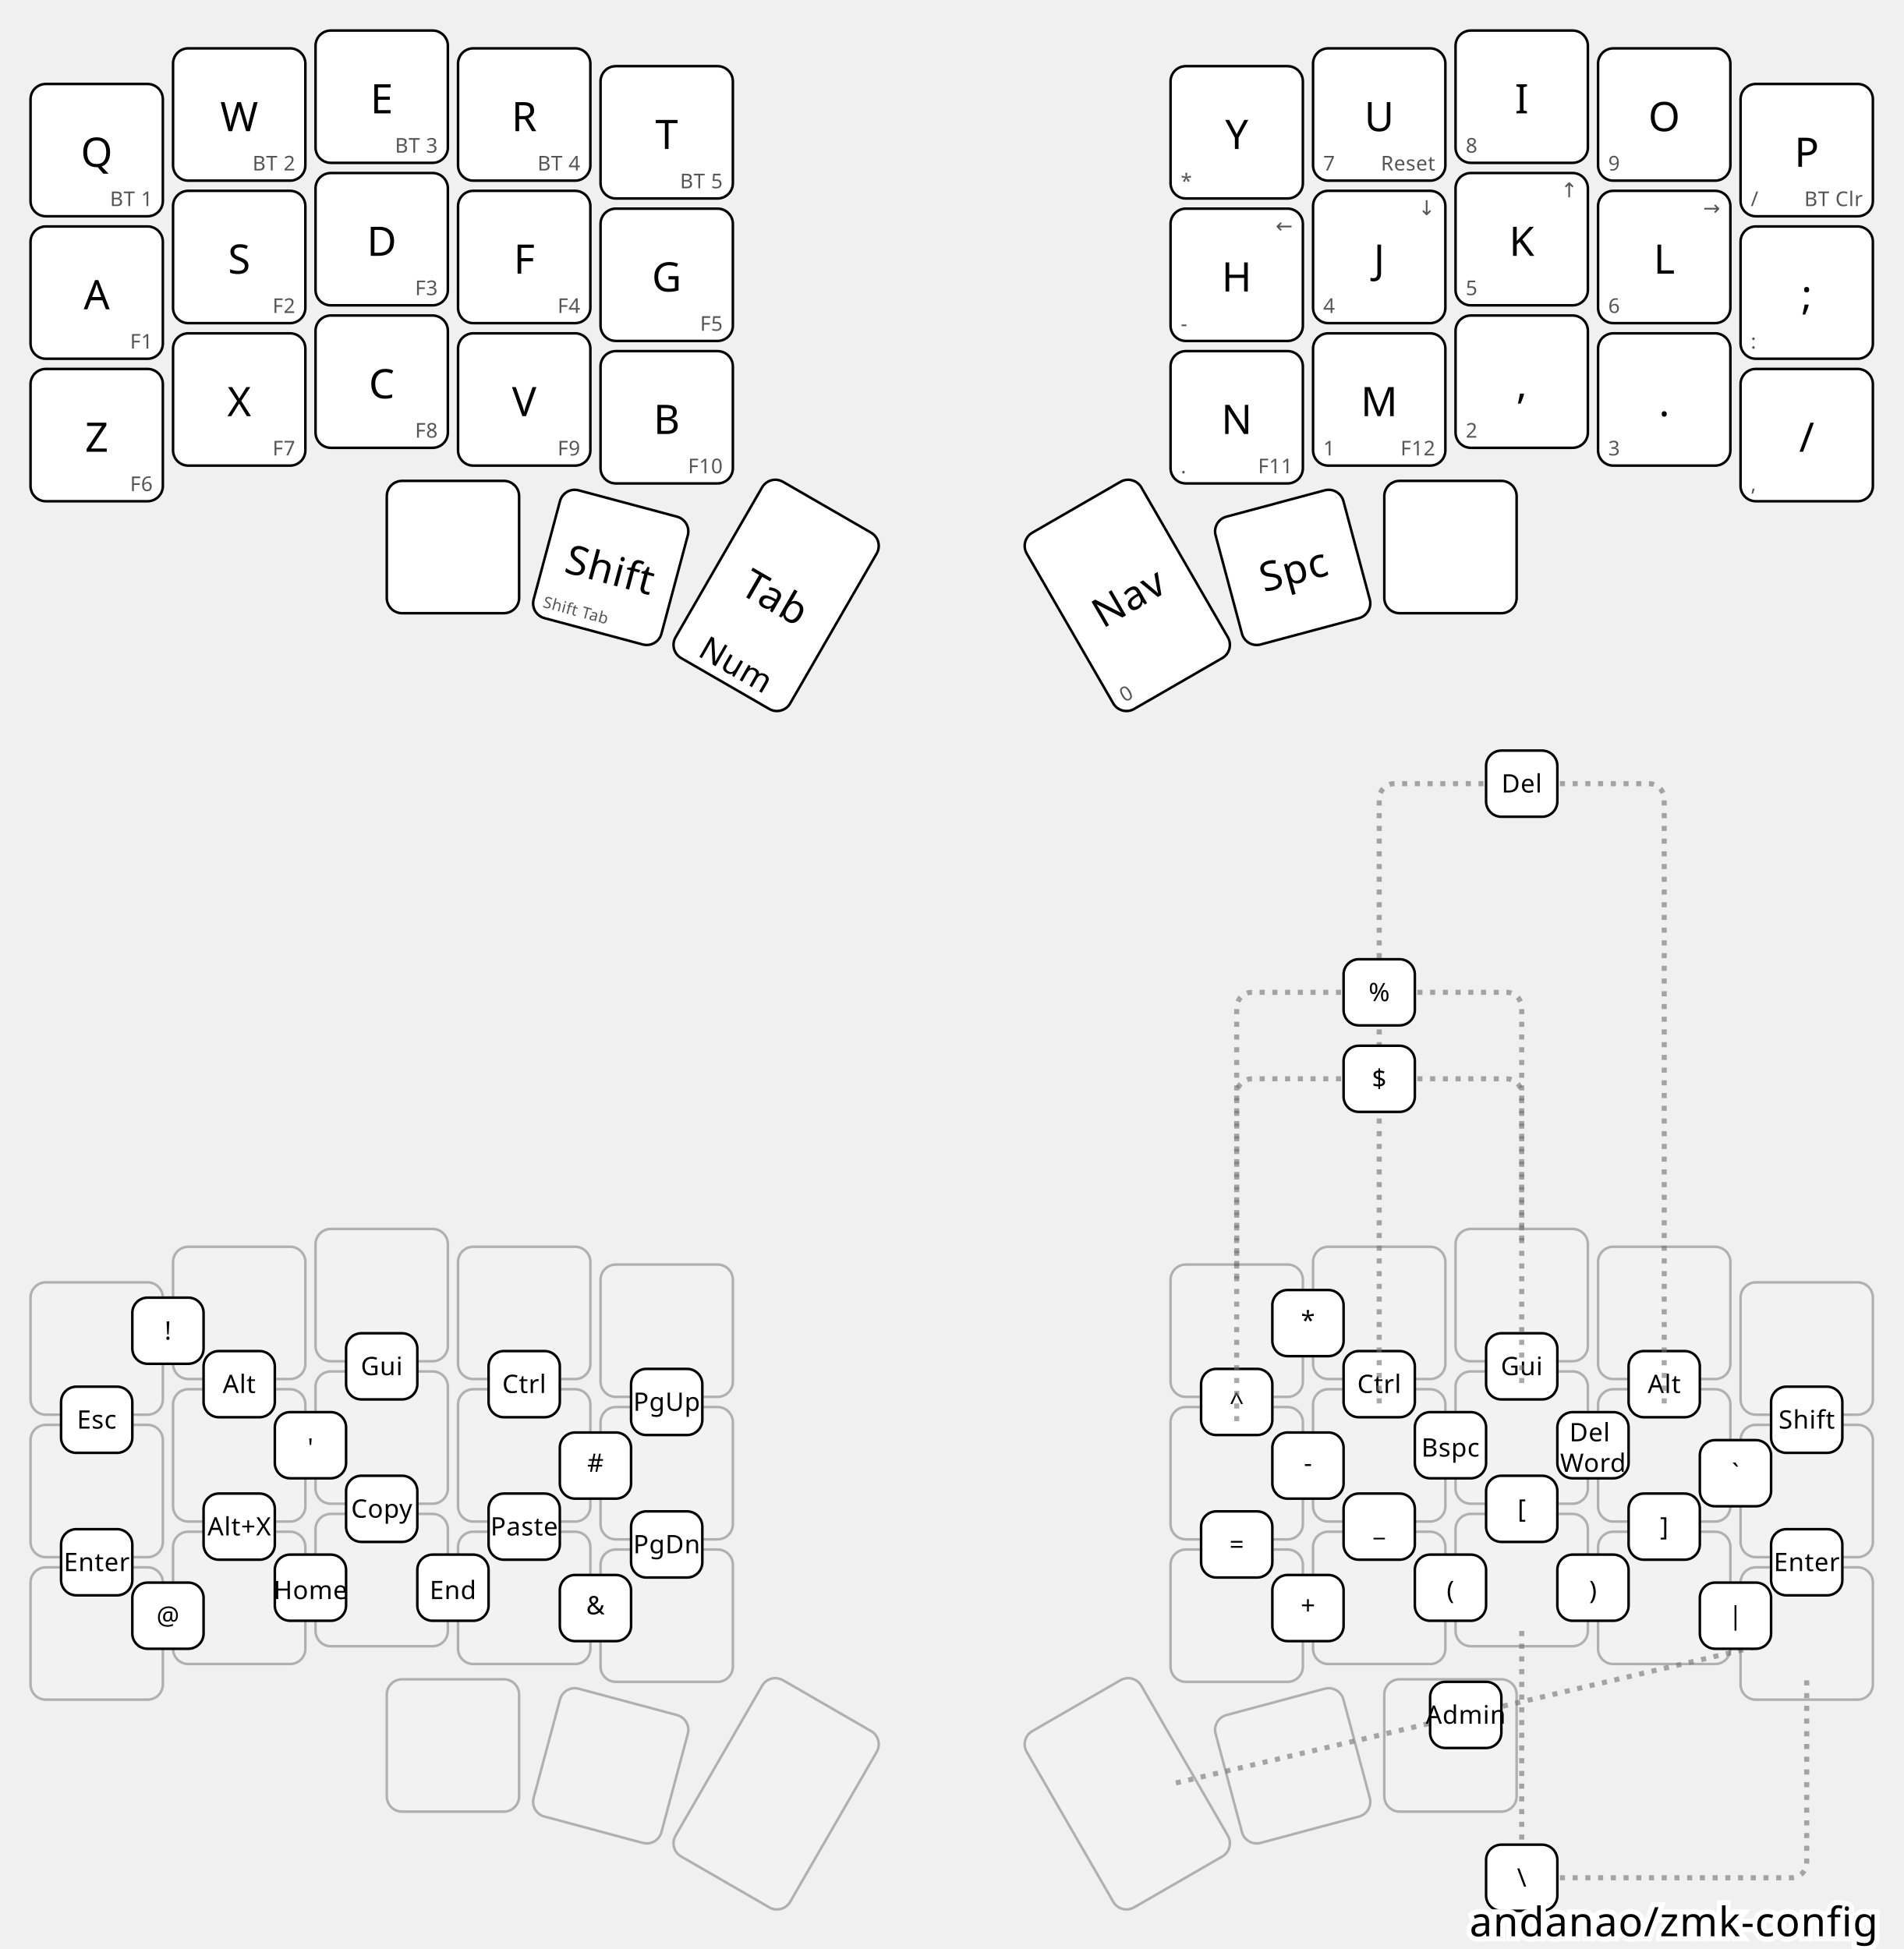
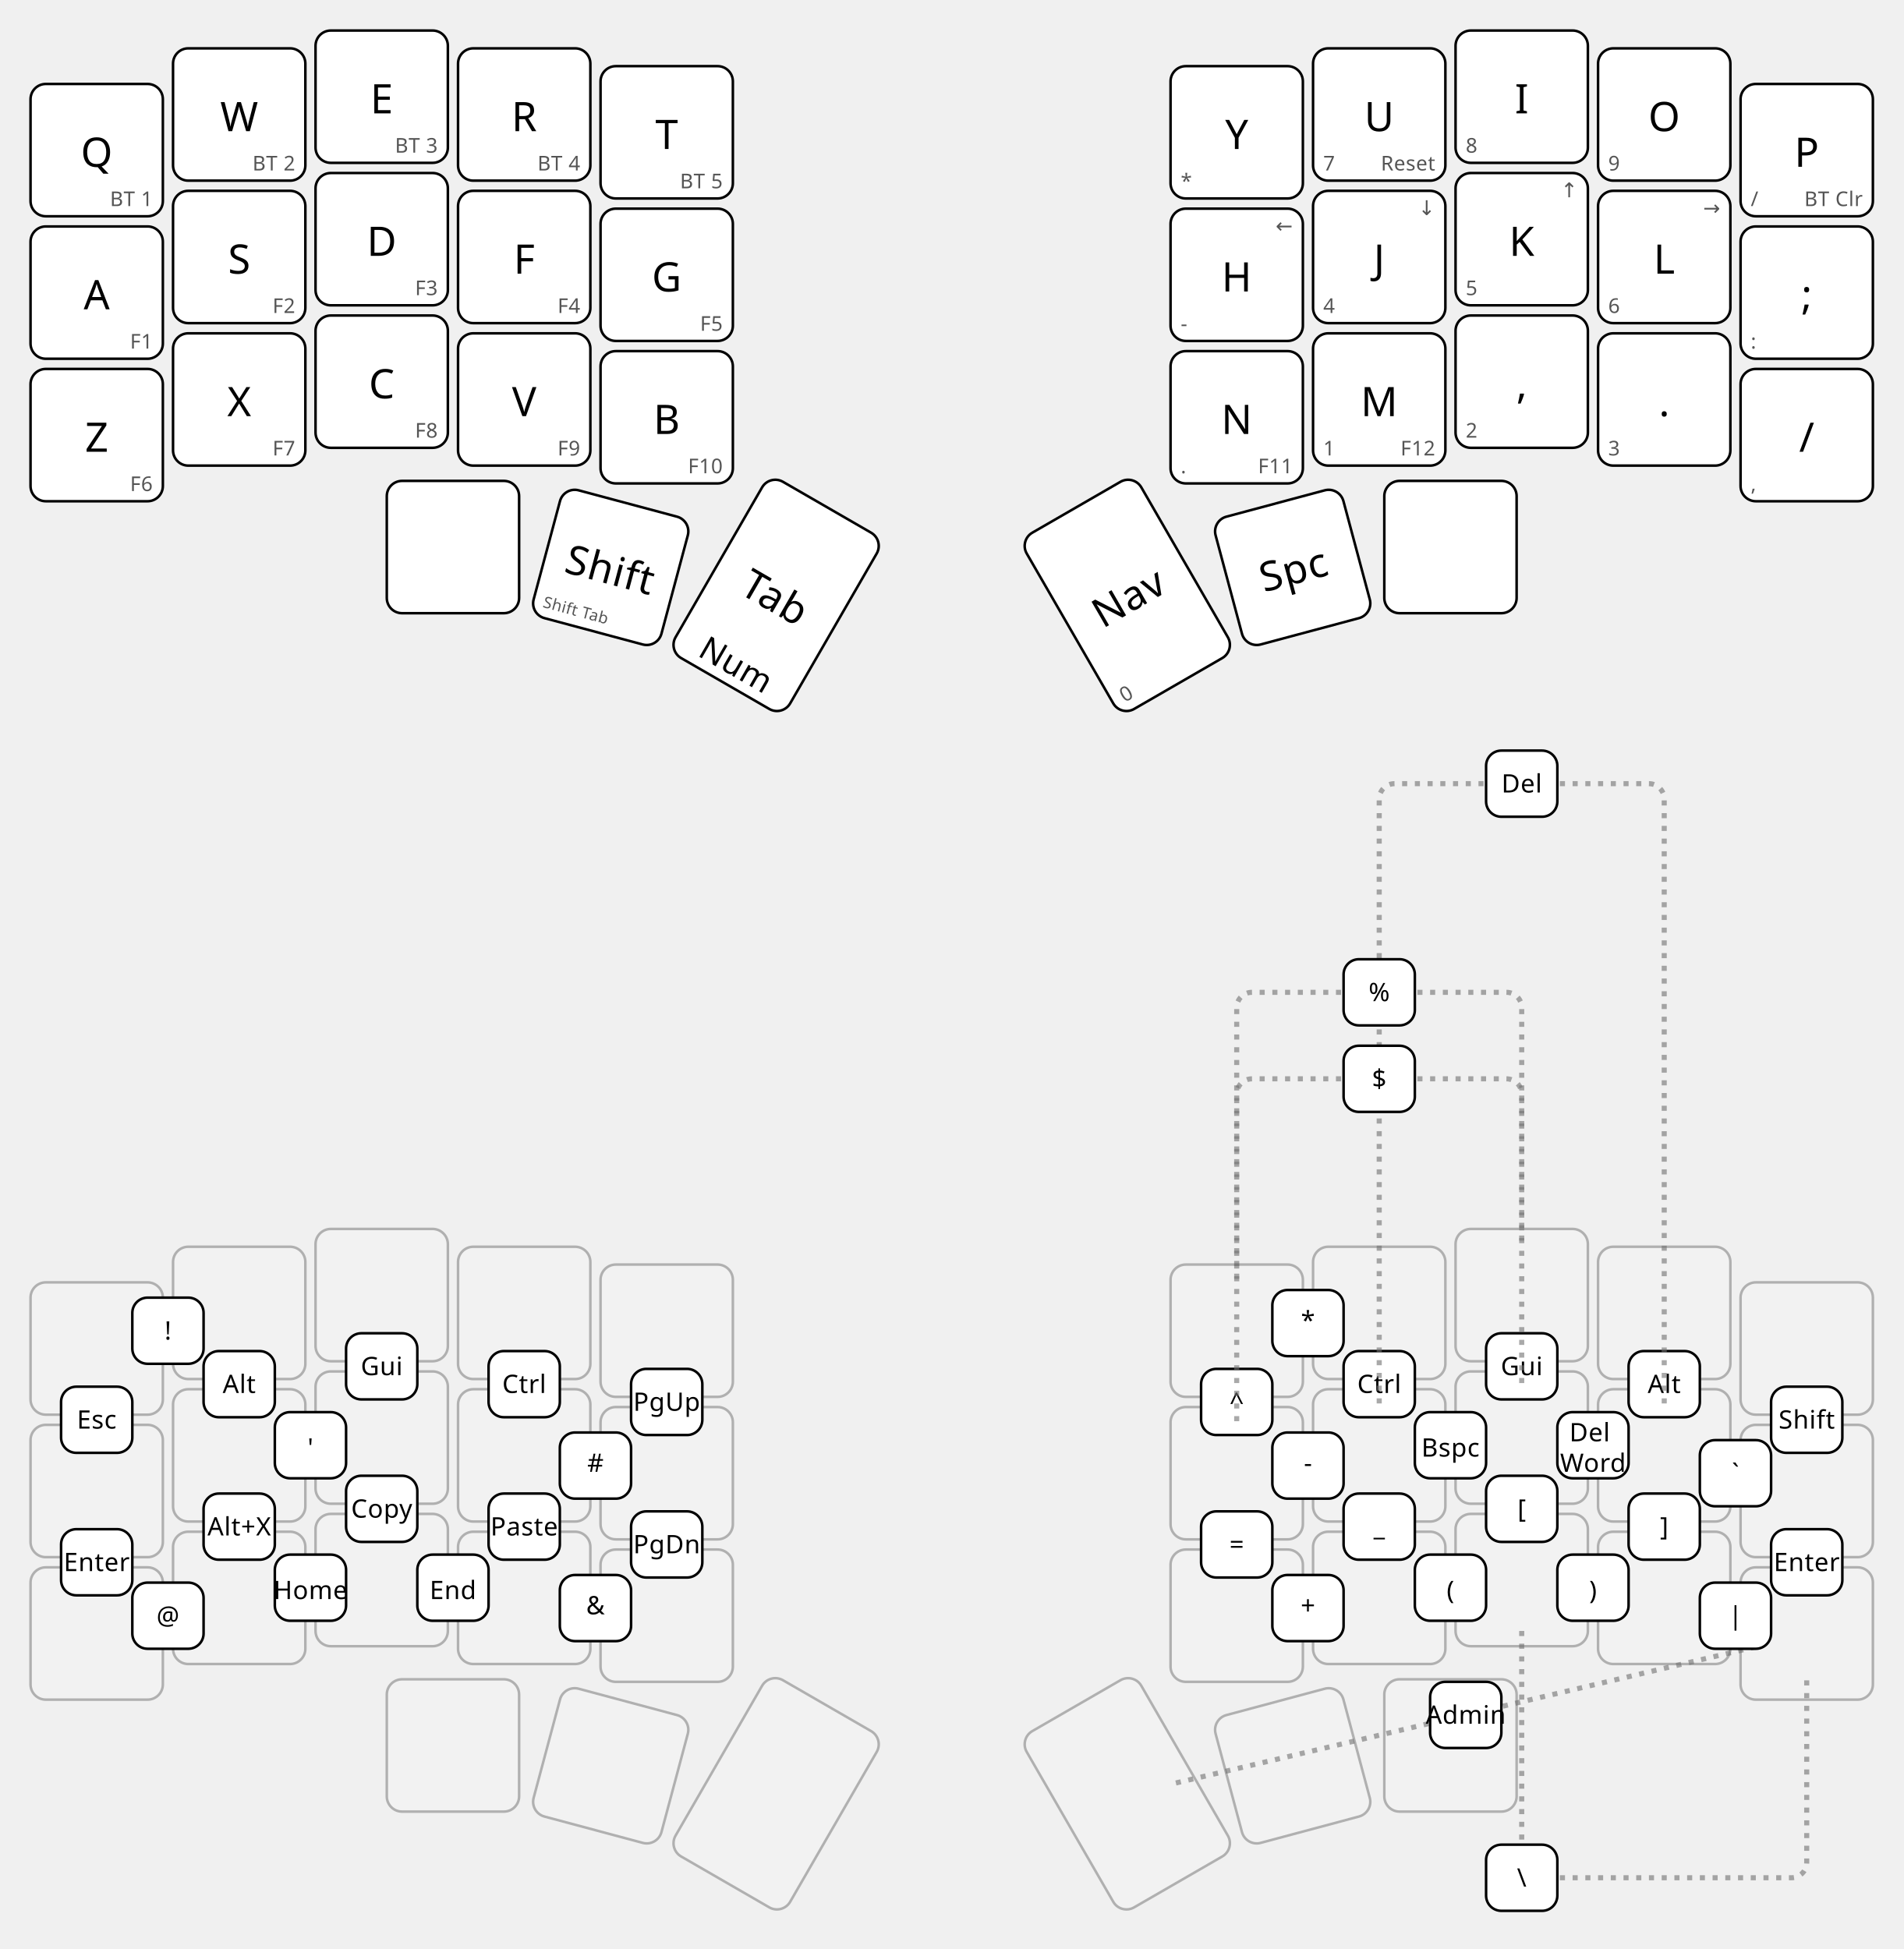
<svg xmlns="http://www.w3.org/2000/svg" xmlns:xlink="http://www.w3.org/1999/xlink" width="748" height="766" viewBox="0 0 748 766" class="keymap">
  <defs>/* start glyphs */
<svg id="mdi:play-pause">
      <svg id="mdi-play-pause" viewBox="0 0 24 24">
        <path d="M3,5V19L11,12M13,19H16V5H13M18,5V19H21V5" />
      </svg>
    </svg>
    <svg id="mdi:skip-backward">
      <svg id="mdi-skip-backward" viewBox="0 0 24 24">
        <path d="M20,5V19L13,12M6,5V19H4V5M13,5V19L6,12" />
      </svg>
    </svg>
    <svg id="mdi:skip-forward">
      <svg id="mdi-skip-forward" viewBox="0 0 24 24">
        <path d="M4,5V19L11,12M18,5V19H20V5M11,5V19L18,12" />
      </svg>
    </svg>
    <svg id="mdi:volume-high">
      <svg id="mdi-volume-high" viewBox="0 0 24 24">
        <path d="M14,3.23V5.29C16.89,6.15 19,8.83 19,12C19,15.17 16.89,17.84 14,18.7V20.77C18,19.86 21,16.28 21,12C21,7.72 18,4.14 14,3.23M16.5,12C16.5,10.23 15.5,8.71 14,7.97V16C15.5,15.29 16.5,13.76 16.5,12M3,9V15H7L12,20V4L7,9H3Z" />
      </svg>
    </svg>
    <svg id="mdi:volume-medium">
      <svg id="mdi-volume-medium" viewBox="0 0 24 24">
        <path d="M5,9V15H9L14,20V4L9,9M18.5,12C18.5,10.23 17.5,8.71 16,7.97V16C17.5,15.29 18.5,13.76 18.5,12Z" />
      </svg>
    </svg>
  </defs>/* end glyphs */
<style>/* Deliberately monochrome: black on white, with a white-on-black variant
   for browsers in dark mode.

   Colours are literal hex rather than CSS custom properties. librsvg --
   what Emacs and most non-browser SVG viewers render with -- does not
   implement var() and silently falls back to black, and it ignores @media,
   so it gets the light variant below. */

svg path { fill: inherit; }

svg.keymap {
    fill: #000;
    background-color: #fff;
    font-family: Calibri, system-ui, sans-serif;
    font-size: 16px;
    font-kerning: normal;
    text-rendering: optimizeLegibility;
}

/* Keys need an outline here. The palettes keymap-drawer ships rely on the
   key fill contrasting with a coloured page; white-on-white has none. */
rect.key, rect.combo, rect.combo-separate { fill: #fff; stroke: #000; stroke-width: 1; }
rect.held, rect.combo.held                { fill: #d0d0d0; }
.layer-Combos rect.key                    { fill: #f2f2f2; stroke: #b0b0b0; }
path.combo { stroke: #707070; stroke-width: 2; stroke-dasharray: 2, 3; opacity: 0.6; fill: none; }

text {
    text-anchor: middle;
    dominant-baseline: middle;
    letter-spacing: 0.02em;
}

text.tap     { font-weight: 500; }
text.hold    { font-weight: 400; font-size: 13px; }
text.shifted { font-weight: 400; font-size: 11px; }
text.combo, text.left, text.right { font-size: 10px; }
/* 8px rather than the 10px of other secondary legends: the overview puts
   two corner legends on the same key edge (e.g. Num's "Boot" beside
   Admin's "BT 2"), which overlaps at anything larger. */
text.tl, text.tr, text.bl, text.br { font-size: 8px; }

text.hold, text.bl, text.br    { text-anchor: middle; dominant-baseline: auto; }
text.shifted, text.tl, text.tr { text-anchor: middle; dominant-baseline: hanging; }
text.left, text.tl, text.bl    { text-anchor: start; }
text.right, text.tr, text.br   { text-anchor: end; }

text.layer-activator { text-decoration: underline; }
text.combo.hold, text.combo.shifted, text.combo.left, text.combo.right { font-size: 8px; }

/* Without colour the overview's corner legends are told apart by position
   alone: tr=Nav, bl=Num, br=Admin. Grey keeps them from
   competing with the base-layer legend in the middle of the key. */
text.tl, text.tr, text.bl, text.br,
use.tl, use.tr, use.bl, use.br { fill: #555; }

text.label, text.footer { fill: #000; stroke: #fff; stroke-width: 4; paint-order: stroke; }
text.label  { font-weight: bold; text-anchor: start; }
text.footer { text-anchor: end; dominant-baseline: auto; }

.icon-tabler &gt; path                             { fill: inherit; stroke: inherit; stroke-width: 2; }
.icon-tabler &gt; path[stroke="none"][fill="none"] { visibility: hidden; }

/* Browsers only; librsvg ignores @media and keeps the light variant.
   Delete this block for light-only output. */
@media (prefers-color-scheme: dark) {
    svg.keymap { fill: #fff; background-color: #000; }
    rect.key, rect.combo, rect.combo-separate { fill: #000; stroke: #fff; }
    rect.held, rect.combo.held                { fill: #444; }
    .layer-Combos rect.key                    { fill: #1a1a1a; stroke: #666; }
    path.combo { stroke: #909090; }
    text.tl, text.tr, text.bl, text.br,
    use.tl, use.tr, use.bl, use.br { fill: #aaa; }
    text.label, text.footer { fill: #fff; stroke: #000; }
}
</style>
  <g transform="translate(10, 0)" class="layer-Base">
    <g transform="translate(0, 10)">
      <g transform="translate(28, 49)" class="key keypos-0">
        <rect rx="6" ry="6" x="-26" y="-26" width="52" height="52" class="key" />
        <text x="0" y="1" class="key tap">Q</text>
        <text x="22" y="22" class="key br">BT 1</text>
      </g>
      <g transform="translate(84, 35)" class="key keypos-1">
        <rect rx="6" ry="6" x="-26" y="-26" width="52" height="52" class="key" />
        <text x="0" y="1" class="key tap">W</text>
        <text x="22" y="22" class="key br">BT 2</text>
      </g>
      <g transform="translate(140, 28)" class="key keypos-2">
        <rect rx="6" ry="6" x="-26" y="-26" width="52" height="52" class="key" />
        <text x="0" y="1" class="key tap">E</text>
        <text x="22" y="22" class="key br">BT 3</text>
      </g>
      <g transform="translate(196, 35)" class="key keypos-3">
        <rect rx="6" ry="6" x="-26" y="-26" width="52" height="52" class="key" />
        <text x="0" y="1" class="key tap">R</text>
        <text x="22" y="22" class="key br">BT 4</text>
      </g>
      <g transform="translate(252, 42)" class="key keypos-4">
        <rect rx="6" ry="6" x="-26" y="-26" width="52" height="52" class="key" />
        <text x="0" y="1" class="key tap">T</text>
        <text x="22" y="22" class="key br">BT 5</text>
      </g>
      <g transform="translate(476, 42)" class="key keypos-5">
        <rect rx="6" ry="6" x="-26" y="-26" width="52" height="52" class="key" />
        <text x="0" y="1" class="key tap">Y</text>
        <text x="-22" y="22" class="key bl">*</text>
      </g>
      <g transform="translate(532, 35)" class="key keypos-6">
        <rect rx="6" ry="6" x="-26" y="-26" width="52" height="52" class="key" />
        <text x="0" y="1" class="key tap">U</text>
        <text x="-22" y="22" class="key bl">7</text>
        <text x="22" y="22" class="key br">Reset</text>
      </g>
      <g transform="translate(588, 28)" class="key keypos-7">
        <rect rx="6" ry="6" x="-26" y="-26" width="52" height="52" class="key" />
        <text x="0" y="1" class="key tap">I</text>
        <text x="-22" y="22" class="key bl">8</text>
      </g>
      <g transform="translate(644, 35)" class="key keypos-8">
        <rect rx="6" ry="6" x="-26" y="-26" width="52" height="52" class="key" />
        <text x="0" y="1" class="key tap">O</text>
        <text x="-22" y="22" class="key bl">9</text>
      </g>
      <g transform="translate(700, 49)" class="key keypos-9">
        <rect rx="6" ry="6" x="-26" y="-26" width="52" height="52" class="key" />
        <text x="0" y="1" class="key tap">P</text>
        <text x="-22" y="22" class="key bl">/</text>
        <text x="22" y="22" class="key br">BT Clr</text>
      </g>
      <g transform="translate(28, 105)" class="key keypos-10">
        <rect rx="6" ry="6" x="-26" y="-26" width="52" height="52" class="key" />
        <text x="0" y="1" class="key tap">A</text>
        <text x="22" y="22" class="key br">F1</text>
      </g>
      <g transform="translate(84, 91)" class="key keypos-11">
        <rect rx="6" ry="6" x="-26" y="-26" width="52" height="52" class="key" />
        <text x="0" y="1" class="key tap">S</text>
        <text x="22" y="22" class="key br">F2</text>
      </g>
      <g transform="translate(140, 84)" class="key keypos-12">
        <rect rx="6" ry="6" x="-26" y="-26" width="52" height="52" class="key" />
        <text x="0" y="1" class="key tap">D</text>
        <text x="22" y="22" class="key br">F3</text>
      </g>
      <g transform="translate(196, 91)" class="key keypos-13">
        <rect rx="6" ry="6" x="-26" y="-26" width="52" height="52" class="key" />
        <text x="0" y="1" class="key tap">F</text>
        <text x="22" y="22" class="key br">F4</text>
      </g>
      <g transform="translate(252, 98)" class="key keypos-14">
        <rect rx="6" ry="6" x="-26" y="-26" width="52" height="52" class="key" />
        <text x="0" y="1" class="key tap">G</text>
        <text x="22" y="22" class="key br">F5</text>
      </g>
      <g transform="translate(476, 98)" class="key keypos-15">
        <rect rx="6" ry="6" x="-26" y="-26" width="52" height="52" class="key" />
        <text x="0" y="1" class="key tap">H</text>
        <text x="22" y="-22" class="key tr">←</text>
        <text x="-22" y="22" class="key bl">-</text>
        <use href="#mdi:skip-backward" xlink:href="#mdi:skip-backward" x="12" y="12" height="10" width="10.0" class="key br glyph mdi:skip-backward" />
      </g>
      <g transform="translate(532, 91)" class="key keypos-16">
        <rect rx="6" ry="6" x="-26" y="-26" width="52" height="52" class="key" />
        <text x="0" y="1" class="key tap">J</text>
        <text x="22" y="-22" class="key tr">↓</text>
        <text x="-22" y="22" class="key bl">4</text>
        <use href="#mdi:volume-medium" xlink:href="#mdi:volume-medium" x="12" y="12" height="10" width="10.0" class="key br glyph mdi:volume-medium" />
      </g>
      <g transform="translate(588, 84)" class="key keypos-17">
        <rect rx="6" ry="6" x="-26" y="-26" width="52" height="52" class="key" />
        <text x="0" y="1" class="key tap">K</text>
        <text x="22" y="-22" class="key tr">↑</text>
        <text x="-22" y="22" class="key bl">5</text>
        <use href="#mdi:volume-high" xlink:href="#mdi:volume-high" x="12" y="12" height="10" width="10.0" class="key br glyph mdi:volume-high" />
      </g>
      <g transform="translate(644, 91)" class="key keypos-18">
        <rect rx="6" ry="6" x="-26" y="-26" width="52" height="52" class="key" />
        <text x="0" y="1" class="key tap">L</text>
        <text x="22" y="-22" class="key tr">→</text>
        <text x="-22" y="22" class="key bl">6</text>
        <use href="#mdi:skip-forward" xlink:href="#mdi:skip-forward" x="12" y="12" height="10" width="10.0" class="key br glyph mdi:skip-forward" />
      </g>
      <g transform="translate(700, 105)" class="key keypos-19">
        <rect rx="6" ry="6" x="-26" y="-26" width="52" height="52" class="key" />
        <text x="0" y="1" class="key tap">;</text>
        <text x="-22" y="22" class="key bl">:</text>
      </g>
      <g transform="translate(28, 161)" class="key keypos-20">
        <rect rx="6" ry="6" x="-26" y="-26" width="52" height="52" class="key" />
        <text x="0" y="1" class="key tap">Z</text>
        <text x="22" y="22" class="key br">F6</text>
      </g>
      <g transform="translate(84, 147)" class="key keypos-21">
        <rect rx="6" ry="6" x="-26" y="-26" width="52" height="52" class="key" />
        <text x="0" y="1" class="key tap">X</text>
        <text x="22" y="22" class="key br">F7</text>
      </g>
      <g transform="translate(140, 140)" class="key keypos-22">
        <rect rx="6" ry="6" x="-26" y="-26" width="52" height="52" class="key" />
        <text x="0" y="1" class="key tap">C</text>
        <text x="22" y="22" class="key br">F8</text>
      </g>
      <g transform="translate(196, 147)" class="key keypos-23">
        <rect rx="6" ry="6" x="-26" y="-26" width="52" height="52" class="key" />
        <text x="0" y="1" class="key tap">V</text>
        <text x="22" y="22" class="key br">F9</text>
      </g>
      <g transform="translate(252, 154)" class="key keypos-24">
        <rect rx="6" ry="6" x="-26" y="-26" width="52" height="52" class="key" />
        <text x="0" y="1" class="key tap">B</text>
        <text x="22" y="22" class="key br">F10</text>
      </g>
      <g transform="translate(476, 154)" class="key keypos-25">
        <rect rx="6" ry="6" x="-26" y="-26" width="52" height="52" class="key" />
        <text x="0" y="1" class="key tap">N</text>
        <text x="-22" y="22" class="key bl">.</text>
        <text x="22" y="22" class="key br">F11</text>
      </g>
      <g transform="translate(532, 147)" class="key keypos-26">
        <rect rx="6" ry="6" x="-26" y="-26" width="52" height="52" class="key" />
        <text x="0" y="1" class="key tap">M</text>
        <text x="-22" y="22" class="key bl">1</text>
        <text x="22" y="22" class="key br">F12</text>
      </g>
      <g transform="translate(588, 140)" class="key keypos-27">
        <rect rx="6" ry="6" x="-26" y="-26" width="52" height="52" class="key" />
        <text x="0" y="1" class="key tap">,</text>
        <text x="-22" y="22" class="key bl">2</text>
      </g>
      <g transform="translate(644, 147)" class="key keypos-28">
        <rect rx="6" ry="6" x="-26" y="-26" width="52" height="52" class="key" />
        <text x="0" y="1" class="key tap">.</text>
        <text x="-22" y="22" class="key bl">3</text>
      </g>
      <g transform="translate(700, 161)" class="key keypos-29">
        <rect rx="6" ry="6" x="-26" y="-26" width="52" height="52" class="key" />
        <text x="0" y="1" class="key tap">/</text>
        <text x="-22" y="22" class="key bl">,</text>
      </g>
      <g transform="translate(168, 205)" class="key keypos-30">
        <rect rx="6" ry="6" x="-26" y="-26" width="52" height="52" class="key" />
      </g>
      <g transform="translate(230, 213) rotate(15.0)" class="key keypos-31">
        <rect rx="6" ry="6" x="-26" y="-26" width="52" height="52" class="key" />
        <text x="0" y="1" class="key tap">Shift</text>
        <text x="-22" y="22" class="key bl">
          <tspan style="font-size: 78%">Shift Tab</tspan>
        </text>
      </g>
      <g transform="translate(295, 224) rotate(30.0)" class="key keypos-32">
        <rect rx="6" ry="6" x="-26" y="-40" width="52" height="80" class="key" />
        <text x="0" y="1" class="key tap">Tab</text>
        <text x="0" y="36" class="key hold">Num</text>
      </g>
      <g transform="translate(433, 224) rotate(-30.0)" class="key keypos-33">
        <rect rx="6" ry="6" x="-26" y="-40" width="52" height="80" class="key" />
        <text x="0" y="1" class="key tap">Nav</text>
        <text x="-22" y="36" class="key bl">0</text>
      </g>
      <g transform="translate(498, 213) rotate(-15.0)" class="key keypos-34">
        <rect rx="6" ry="6" x="-26" y="-26" width="52" height="52" class="key" />
        <text x="0" y="1" class="key tap">Spc</text>
        <use href="#mdi:play-pause" xlink:href="#mdi:play-pause" x="12" y="12" height="10" width="10.0" class="key br glyph mdi:play-pause" />
      </g>
      <g transform="translate(560, 205)" class="key keypos-35">
        <rect rx="6" ry="6" x="-26" y="-26" width="52" height="52" class="key" />
      </g>
    </g>
  </g>
  <g transform="translate(10, 285)" class="layer-Combos">
    <g transform="translate(0, 196)">
      <g transform="translate(28, 49)" class="key keypos-0">
        <rect rx="6" ry="6" x="-26" y="-26" width="52" height="52" class="key" />
      </g>
      <g transform="translate(84, 35)" class="key keypos-1">
        <rect rx="6" ry="6" x="-26" y="-26" width="52" height="52" class="key" />
      </g>
      <g transform="translate(140, 28)" class="key keypos-2">
        <rect rx="6" ry="6" x="-26" y="-26" width="52" height="52" class="key" />
      </g>
      <g transform="translate(196, 35)" class="key keypos-3">
        <rect rx="6" ry="6" x="-26" y="-26" width="52" height="52" class="key" />
      </g>
      <g transform="translate(252, 42)" class="key keypos-4">
        <rect rx="6" ry="6" x="-26" y="-26" width="52" height="52" class="key" />
      </g>
      <g transform="translate(476, 42)" class="key keypos-5">
        <rect rx="6" ry="6" x="-26" y="-26" width="52" height="52" class="key" />
      </g>
      <g transform="translate(532, 35)" class="key keypos-6">
        <rect rx="6" ry="6" x="-26" y="-26" width="52" height="52" class="key" />
      </g>
      <g transform="translate(588, 28)" class="key keypos-7">
        <rect rx="6" ry="6" x="-26" y="-26" width="52" height="52" class="key" />
      </g>
      <g transform="translate(644, 35)" class="key keypos-8">
        <rect rx="6" ry="6" x="-26" y="-26" width="52" height="52" class="key" />
      </g>
      <g transform="translate(700, 49)" class="key keypos-9">
        <rect rx="6" ry="6" x="-26" y="-26" width="52" height="52" class="key" />
      </g>
      <g transform="translate(28, 105)" class="key keypos-10">
        <rect rx="6" ry="6" x="-26" y="-26" width="52" height="52" class="key" />
      </g>
      <g transform="translate(84, 91)" class="key keypos-11">
        <rect rx="6" ry="6" x="-26" y="-26" width="52" height="52" class="key" />
      </g>
      <g transform="translate(140, 84)" class="key keypos-12">
        <rect rx="6" ry="6" x="-26" y="-26" width="52" height="52" class="key" />
      </g>
      <g transform="translate(196, 91)" class="key keypos-13">
        <rect rx="6" ry="6" x="-26" y="-26" width="52" height="52" class="key" />
      </g>
      <g transform="translate(252, 98)" class="key keypos-14">
        <rect rx="6" ry="6" x="-26" y="-26" width="52" height="52" class="key" />
      </g>
      <g transform="translate(476, 98)" class="key keypos-15">
        <rect rx="6" ry="6" x="-26" y="-26" width="52" height="52" class="key" />
      </g>
      <g transform="translate(532, 91)" class="key keypos-16">
        <rect rx="6" ry="6" x="-26" y="-26" width="52" height="52" class="key" />
      </g>
      <g transform="translate(588, 84)" class="key keypos-17">
        <rect rx="6" ry="6" x="-26" y="-26" width="52" height="52" class="key" />
      </g>
      <g transform="translate(644, 91)" class="key keypos-18">
        <rect rx="6" ry="6" x="-26" y="-26" width="52" height="52" class="key" />
      </g>
      <g transform="translate(700, 105)" class="key keypos-19">
        <rect rx="6" ry="6" x="-26" y="-26" width="52" height="52" class="key" />
      </g>
      <g transform="translate(28, 161)" class="key keypos-20">
        <rect rx="6" ry="6" x="-26" y="-26" width="52" height="52" class="key" />
      </g>
      <g transform="translate(84, 147)" class="key keypos-21">
        <rect rx="6" ry="6" x="-26" y="-26" width="52" height="52" class="key" />
      </g>
      <g transform="translate(140, 140)" class="key keypos-22">
        <rect rx="6" ry="6" x="-26" y="-26" width="52" height="52" class="key" />
      </g>
      <g transform="translate(196, 147)" class="key keypos-23">
        <rect rx="6" ry="6" x="-26" y="-26" width="52" height="52" class="key" />
      </g>
      <g transform="translate(252, 154)" class="key keypos-24">
        <rect rx="6" ry="6" x="-26" y="-26" width="52" height="52" class="key" />
      </g>
      <g transform="translate(476, 154)" class="key keypos-25">
        <rect rx="6" ry="6" x="-26" y="-26" width="52" height="52" class="key" />
      </g>
      <g transform="translate(532, 147)" class="key keypos-26">
        <rect rx="6" ry="6" x="-26" y="-26" width="52" height="52" class="key" />
      </g>
      <g transform="translate(588, 140)" class="key keypos-27">
        <rect rx="6" ry="6" x="-26" y="-26" width="52" height="52" class="key" />
      </g>
      <g transform="translate(644, 147)" class="key keypos-28">
        <rect rx="6" ry="6" x="-26" y="-26" width="52" height="52" class="key" />
      </g>
      <g transform="translate(700, 161)" class="key keypos-29">
        <rect rx="6" ry="6" x="-26" y="-26" width="52" height="52" class="key" />
      </g>
      <g transform="translate(168, 205)" class="key keypos-30">
        <rect rx="6" ry="6" x="-26" y="-26" width="52" height="52" class="key" />
      </g>
      <g transform="translate(230, 213) rotate(15.0)" class="key keypos-31">
        <rect rx="6" ry="6" x="-26" y="-26" width="52" height="52" class="key" />
      </g>
      <g transform="translate(295, 224) rotate(30.0)" class="key keypos-32">
        <rect rx="6" ry="6" x="-26" y="-40" width="52" height="80" class="key" />
      </g>
      <g transform="translate(433, 224) rotate(-30.0)" class="key keypos-33">
        <rect rx="6" ry="6" x="-26" y="-40" width="52" height="80" class="key" />
      </g>
      <g transform="translate(498, 213) rotate(-15.0)" class="key keypos-34">
        <rect rx="6" ry="6" x="-26" y="-26" width="52" height="52" class="key" />
      </g>
      <g transform="translate(560, 205)" class="key keypos-35">
        <rect rx="6" ry="6" x="-26" y="-26" width="52" height="52" class="key" />
      </g>
      <g class="combo combopos-0">
        <rect rx="6" ry="6" x="182" y="50" width="28" height="26" class="combo" />
        <text x="196" y="63" class="combo tap">Ctrl</text>
      </g>
      <g class="combo combopos-1">
        <rect rx="6" ry="6" x="518" y="50" width="28" height="26" class="combo" />
        <text x="532" y="63" class="combo tap">Ctrl</text>
      </g>
      <g class="combo combopos-2">
        <rect rx="6" ry="6" x="126" y="43" width="28" height="26" class="combo" />
        <text x="140" y="56" class="combo tap">Gui</text>
      </g>
      <g class="combo combopos-3">
        <rect rx="6" ry="6" x="574" y="43" width="28" height="26" class="combo" />
        <text x="588" y="56" class="combo tap">Gui</text>
      </g>
      <g class="combo combopos-4">
        <rect rx="6" ry="6" x="70" y="50" width="28" height="26" class="combo" />
        <text x="84" y="63" class="combo tap">Alt</text>
      </g>
      <g class="combo combopos-5">
        <rect rx="6" ry="6" x="630" y="50" width="28" height="26" class="combo" />
        <text x="644" y="63" class="combo tap">Alt</text>
      </g>
      <g class="combo combopos-6">
        <rect rx="6" ry="6" x="686" y="64" width="28" height="26" class="combo" />
        <text x="700" y="77" class="combo tap">Shift</text>
      </g>
      <g class="combo combopos-7">
        <rect rx="6" ry="6" x="14" y="64" width="28" height="26" class="combo" />
        <text x="28" y="77" class="combo tap">Esc</text>
      </g>
      <g class="combo combopos-8">
        <rect rx="6" ry="6" x="70" y="106" width="28" height="26" class="combo" />
        <text x="84" y="119" class="combo tap">Alt+X</text>
      </g>
      <g class="combo combopos-11">
        <rect rx="6" ry="6" x="238" y="57" width="28" height="26" class="combo" />
        <text x="252" y="70" class="combo tap">PgUp</text>
      </g>
      <g class="combo combopos-12">
        <rect rx="6" ry="6" x="238" y="113" width="28" height="26" class="combo" />
        <text x="252" y="126" class="combo tap">PgDn</text>
      </g>
      <g class="combo combopos-13">
        <rect rx="6" ry="6" x="98" y="130" width="28" height="26" class="combo" />
        <text x="112" y="144" class="combo tap">Home</text>
      </g>
      <g class="combo combopos-14">
        <rect rx="6" ry="6" x="154" y="130" width="28" height="26" class="combo" />
        <text x="168" y="144" class="combo tap">End</text>
      </g>
      <g class="combo combopos-15">
        <path d="M566,193 l-115,27" class="combo" />
        <path d="M566,193 l115,-27" class="combo" />
        <rect rx="6" ry="6" x="552" y="180" width="28" height="26" class="combo" />
        <text x="566" y="193" class="combo tap">Admin</text>
      </g>
      <g class="combo combopos-16">
        <rect rx="6" ry="6" x="14" y="120" width="28" height="26" class="combo" />
        <text x="28" y="133" class="combo tap">Enter</text>
      </g>
      <g class="combo combopos-17">
        <rect rx="6" ry="6" x="686" y="120" width="28" height="26" class="combo" />
        <text x="700" y="133" class="combo tap">Enter</text>
      </g>
      <g class="combo combopos-18">
        <rect rx="6" ry="6" x="546" y="74" width="28" height="26" class="combo" />
        <text x="560" y="88" class="combo tap">Bspc</text>
      </g>
      <g class="combo combopos-19">
        <rect rx="6" ry="6" x="602" y="74" width="28" height="26" class="combo" />
        <text x="616" y="88" class="combo tap">
          <tspan x="616" dy="-0.6em">Del</tspan>
          <tspan x="616" dy="1.2em">Word</tspan>
        </text>
      </g>
      <g class="combo combopos-20">
        <path d="M588,-173 h-50 a6.0,6.0 0 0 0 -6.0,6.0 v240" class="combo" />
        <path d="M588,-173 h50 a6.0,6.0 0 0 1 6.0,6.0 v240" class="combo" />
        <rect rx="6" ry="6" x="574" y="-186" width="28" height="26" class="combo" />
        <text x="588" y="-173" class="combo tap">Del</text>
      </g>
      <g class="combo combopos-21">
        <rect rx="6" ry="6" x="490" y="26" width="28" height="26" class="combo" />
        <text x="504" y="38" class="combo tap">*</text>
      </g>
      <g class="combo combopos-22">
        <rect rx="6" ry="6" x="210" y="82" width="28" height="26" class="combo" />
        <text x="224" y="94" class="combo tap">#</text>
      </g>
      <g class="combo combopos-23">
        <rect rx="6" ry="6" x="462" y="57" width="28" height="26" class="combo" />
        <text x="476" y="70" class="combo tap">^</text>
      </g>
      <g class="combo combopos-24">
        <rect rx="6" ry="6" x="658" y="141" width="28" height="26" class="combo" />
        <text x="672" y="154" class="combo tap">|</text>
      </g>
      <g class="combo combopos-25">
        <path d="M588,257 l0,-99" class="combo" />
        <path d="M588,257 h106 a6.0,6.0 0 0 0 6.0,-6.0 v-72" class="combo" />
        <rect rx="6" ry="6" x="574" y="244" width="28" height="26" class="combo" />
        <text x="588" y="257" class="combo tap">\</text>
      </g>
      <g class="combo combopos-26">
        <rect rx="6" ry="6" x="658" y="85" width="28" height="26" class="combo" />
        <text x="672" y="98" class="combo tap">`</text>
      </g>
      <g class="combo combopos-27">
        <rect rx="6" ry="6" x="210" y="138" width="28" height="26" class="combo" />
        <text x="224" y="150" class="combo tap">&amp;</text>
      </g>
      <g class="combo combopos-28">
        <rect rx="6" ry="6" x="42" y="29" width="28" height="26" class="combo" />
        <text x="56" y="42" class="combo tap">!</text>
      </g>
      <g class="combo combopos-29">
        <rect rx="6" ry="6" x="42" y="141" width="28" height="26" class="combo" />
        <text x="56" y="154" class="combo tap">@</text>
      </g>
      <g class="combo combopos-30">
        <path d="M532,-57 h-50 a6.0,6.0 0 0 0 -6.0,6.0 v74" class="combo" />
        <path d="M532,-57 h50 a6.0,6.0 0 0 1 6.0,6.0 v60" class="combo" />
        <rect rx="6" ry="6" x="518" y="-70" width="28" height="26" class="combo" />
        <text x="532" y="-57" class="combo tap">$</text>
      </g>
      <g class="combo combopos-31">
        <path d="M532,-91 h-50 a6.0,6.0 0 0 0 -6.0,6.0 v164" class="combo" />
        <path d="M532,-91 h50 a6.0,6.0 0 0 1 6.0,6.0 v150" class="combo" />
        <rect rx="6" ry="6" x="518" y="-104" width="28" height="26" class="combo" />
        <text x="532" y="-91" class="combo tap">%</text>
      </g>
      <g class="combo combopos-32">
        <rect rx="6" ry="6" x="98" y="74" width="28" height="26" class="combo" />
        <text x="112" y="88" class="combo tap">'</text>
      </g>
      <g class="combo combopos-33">
        <rect rx="6" ry="6" x="490" y="82" width="28" height="26" class="combo" />
        <text x="504" y="94" class="combo tap">-</text>
      </g>
      <g class="combo combopos-34">
        <rect rx="6" ry="6" x="490" y="138" width="28" height="26" class="combo" />
        <text x="504" y="150" class="combo tap">+</text>
      </g>
      <g class="combo combopos-35">
        <rect rx="6" ry="6" x="518" y="106" width="28" height="26" class="combo" />
        <text x="532" y="119" class="combo tap">_</text>
      </g>
      <g class="combo combopos-36">
        <rect rx="6" ry="6" x="462" y="113" width="28" height="26" class="combo" />
        <text x="476" y="126" class="combo tap">=</text>
      </g>
      <g class="combo combopos-37">
        <rect rx="6" ry="6" x="574" y="99" width="28" height="26" class="combo" />
        <text x="588" y="112" class="combo tap">[</text>
      </g>
      <g class="combo combopos-38">
        <rect rx="6" ry="6" x="630" y="106" width="28" height="26" class="combo" />
        <text x="644" y="119" class="combo tap">]</text>
      </g>
      <g class="combo combopos-39">
        <rect rx="6" ry="6" x="546" y="130" width="28" height="26" class="combo" />
        <text x="560" y="144" class="combo tap">(</text>
      </g>
      <g class="combo combopos-40">
        <rect rx="6" ry="6" x="602" y="130" width="28" height="26" class="combo" />
        <text x="616" y="144" class="combo tap">)</text>
      </g>
      <g class="combo combopos-41">
        <rect rx="6" ry="6" x="126" y="99" width="28" height="26" class="combo" />
        <text x="140" y="112" class="combo tap">Copy</text>
      </g>
      <g class="combo combopos-42">
        <rect rx="6" ry="6" x="182" y="106" width="28" height="26" class="combo" />
        <text x="196" y="119" class="combo tap">Paste</text>
      </g>
    </g>
  </g>
-   <text x="738.0" y="761.0" class="footer">andanao/zmk-config</text>
</svg>
